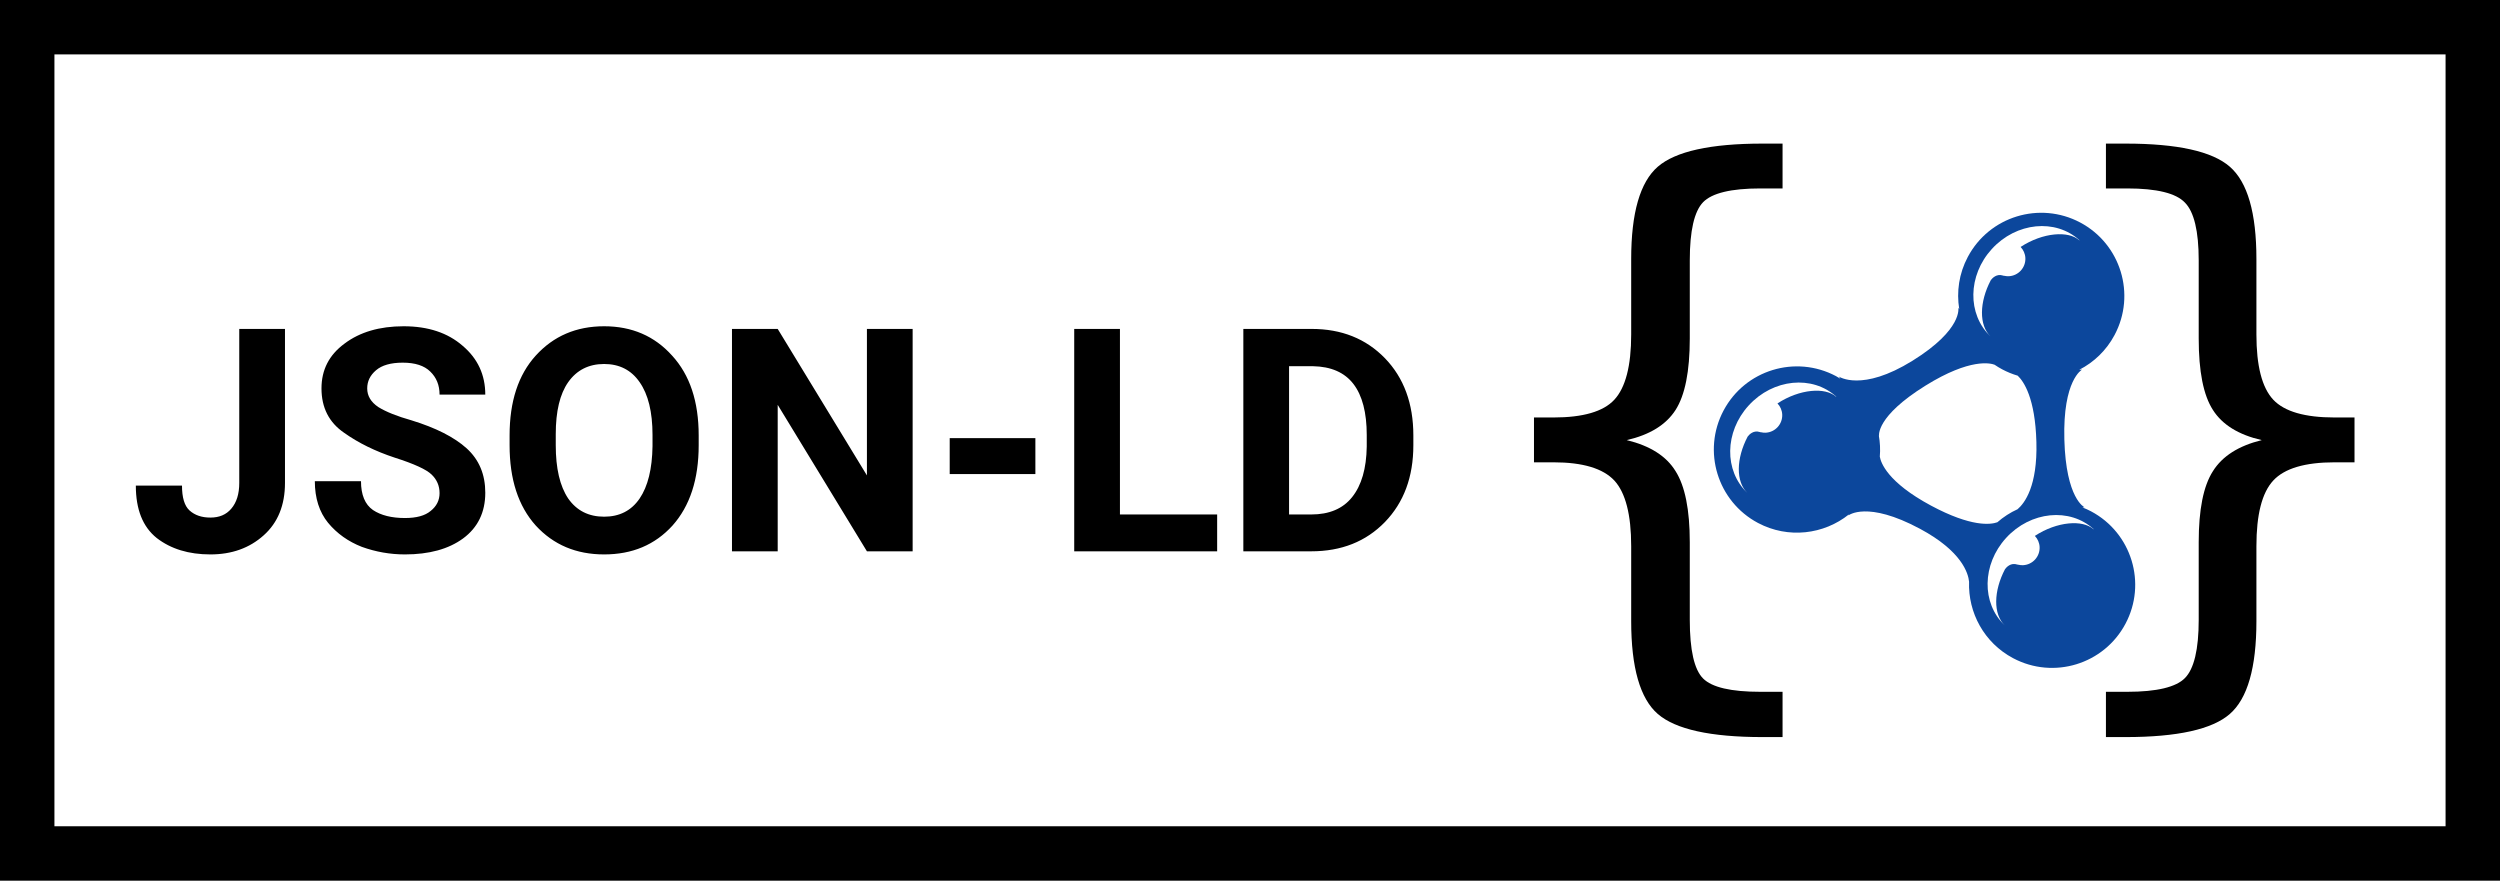
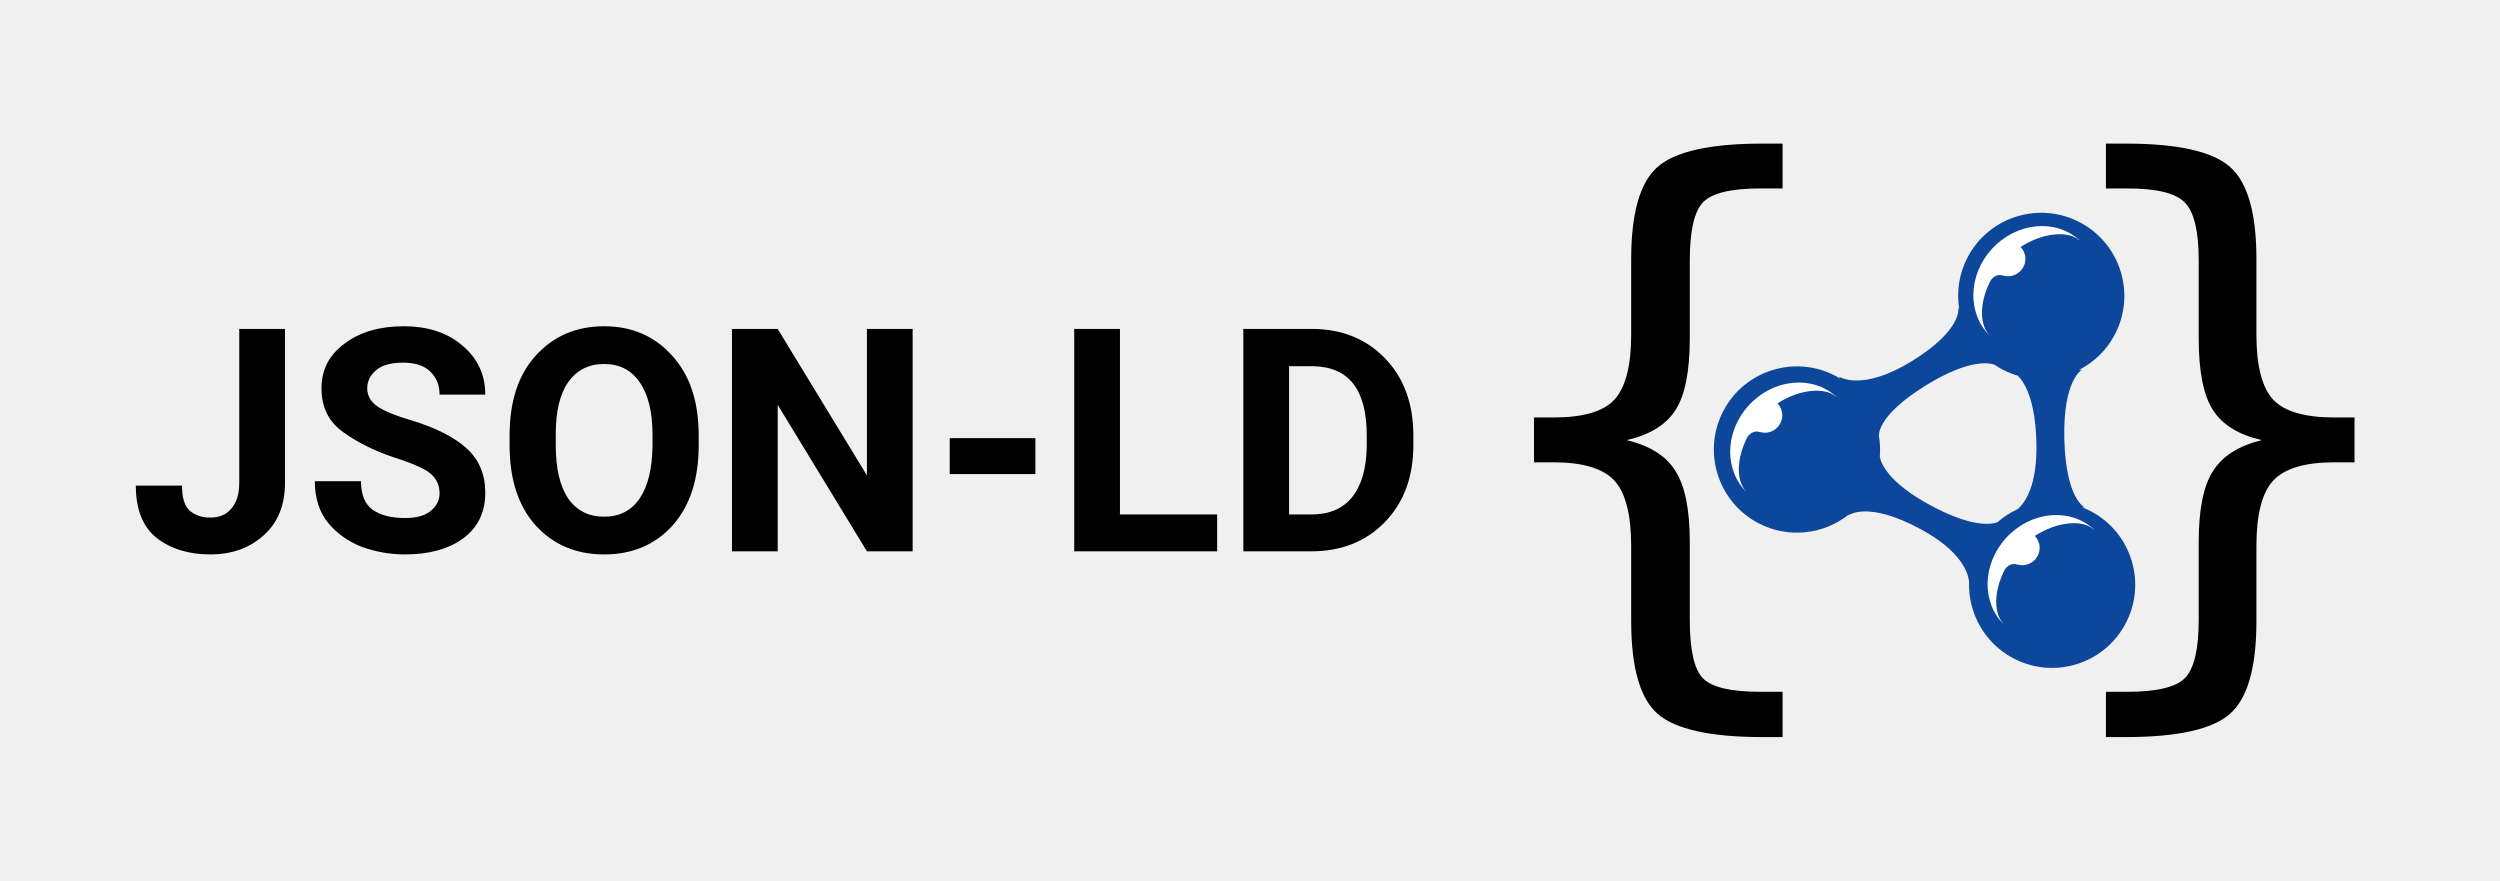
<svg xmlns="http://www.w3.org/2000/svg" id="svg3051" version="1.1" space="preserve" height="100%" viewBox="0 0 88 31" width="100%">
-   <rect id="rect3601" height="29.084" width="86.084" stroke="#000" stroke-linecap="round" y="0.958" x="0.958" stroke-width="1.916" fill="#fff" />
  <text id="obj-start" style="word-spacing:0px;letter-spacing:0px" space="preserve" font-size="22.643px" line-height="125%" y="22.255" x="51.557" font-family="Bitstream Vera Sans Mono" fill="#000000">
    <tspan id="tspan3093" y="22.255" x="51.557">{</tspan>
  </text>
  <text id="obj-end" style="word-spacing:0px;letter-spacing:0px" space="preserve" font-size="22.643px" line-height="125%" y="22.255" x="71.69" font-family="Bitstream Vera Sans Mono" fill="#000000">
    <tspan id="tspan3097" font-size="22.643px" line-height="125%" y="22.255" x="71.69" font-family="Bitstream Vera Sans Mono">}</tspan>
  </text>
  <g id="g3212" transform="matrix(.15724 0 0 .15724 60.327 7.49)">
    <g id="g3186">
      <path id="path3188" fill="#0c479c" d="m84.45 66.836c-0.636-0.337-1.284-0.624-1.936-0.879l0.466-0.038s-4.151-1.838-4.514-15.18c-0.359-13.344 3.957-15.62 3.957-15.62l-0.62 0.027c3.261-1.673 6.066-4.316 7.917-7.804 4.823-9.072 1.372-20.341-7.702-25.165-9.078-4.818-20.344-1.375-25.164 7.706-1.982 3.725-2.545 7.817-1.919 11.683l-0.212-0.326s1.093 4.842-10.258 11.888c-11.349 7.05-16.469 3.54-16.469 3.54l0.326 0.48c-0.325-0.201-0.636-0.406-0.975-0.583-9.078-4.824-20.347-1.377-25.169 7.701-4.82 9.077-1.372 20.341 7.703 25.167 6.766 3.591 14.744 2.59 20.365-1.914l-0.122 0.236s4.132-3.399 16.04 2.994c9.4 5.044 10.796 9.988 10.975 11.846-0.246 6.893 3.347 13.654 9.847 17.107 9.075 4.825 20.344 1.375 25.164-7.701 4.824-9.075 1.378-20.345-7.7-25.165zm-20.984 2.446c-1.504 0.532-5.801 1.121-14.847-3.73-9.797-5.26-11.251-9.654-11.464-10.973 0.139-1.6 0.05-3.197-0.223-4.755l0.06 0.09s-0.798-4.274 10.412-11.235c10.033-6.228 14.594-4.989 15.443-4.664 0.546 0.371 1.112 0.717 1.706 1.033 1.129 0.6 2.293 1.07 3.472 1.418 1.38 1.314 3.92 5.045 4.184 14.854 0.27 9.883-2.634 13.694-4.217 15.042-1.63 0.738-3.156 1.723-4.526 2.92z" />
      <g id="g3190">
        <path id="path3192" fill="#fff" d="m62.239 8.1c-5.415 5.923-5.529 14.636-0.312 19.566-2.579-2.483-2.523-7.651 0.083-12.597 0.335-0.443 1.306-1.49 2.725-1.014 0.143 0.049 0.237 0.062 0.292 0.053 0.321 0.069 0.65 0.11 0.99 0.095 2.155-0.098 3.822-1.921 3.725-4.077-0.044-0.967-0.445-1.823-1.065-2.48 5.002-3.277 10.742-3.652 13.094-1.504l0.09 0.006c-5.373-4.906-14.156-4.029-19.622 1.952z" />
      </g>
      <g id="g3194" fill="#fff">
        <path id="path3196" d="m7.632 62.845c-0.046-0.047-0.093-0.102-0.141-0.148 0.03 0.031 0.059 0.069 0.095 0.102l0.046 0.046z" />
        <path id="path3198" d="m7.805 43.13c-5.416 5.924-5.529 14.635-0.313 19.566-2.578-2.484-2.523-7.652 0.083-12.598 0.336-0.444 1.308-1.49 2.727-1.014 0.141 0.049 0.236 0.061 0.292 0.054 0.321 0.069 0.651 0.11 0.99 0.095 2.156-0.099 3.822-1.922 3.725-4.076-0.045-0.967-0.445-1.824-1.063-2.48 4.999-3.276 10.74-3.654 13.092-1.505l0.089 0.008c-5.373-4.909-14.158-4.033-19.622 1.95z" />
      </g>
      <g id="g3200" fill="#fff">
        <path id="path3202" d="m65.256 92.504c-0.047-0.048-0.094-0.102-0.141-0.148 0.029 0.031 0.059 0.069 0.094 0.101l0.047 0.047z" />
        <path id="path3204" d="m65.428 72.786c-5.416 5.926-5.529 14.639-0.313 19.569-2.58-2.483-2.523-7.653 0.082-12.597 0.336-0.445 1.307-1.49 2.727-1.014 0.143 0.047 0.235 0.061 0.292 0.053 0.32 0.069 0.651 0.11 0.99 0.096 2.154-0.1 3.82-1.924 3.723-4.08-0.044-0.966-0.445-1.822-1.063-2.479 5-3.275 10.739-3.652 13.093-1.504l0.088 0.007c-5.37-4.907-14.156-4.03-19.619 1.949z" />
      </g>
    </g>
  </g>
  <image />
  <text id="text4371" style="word-spacing:0px;letter-spacing:0px" font-weight="bold" space="preserve" font-size="11px" line-height="125%" y="19.41" x="4.562" font-family="Roboto" fill="#000000">
    <tspan id="tspan4373" font-weight="bold" font-size="11px" line-height="125%" y="19.41" x="4.562" font-family="Roboto">JSON-LD</tspan>
  </text>
</svg>
